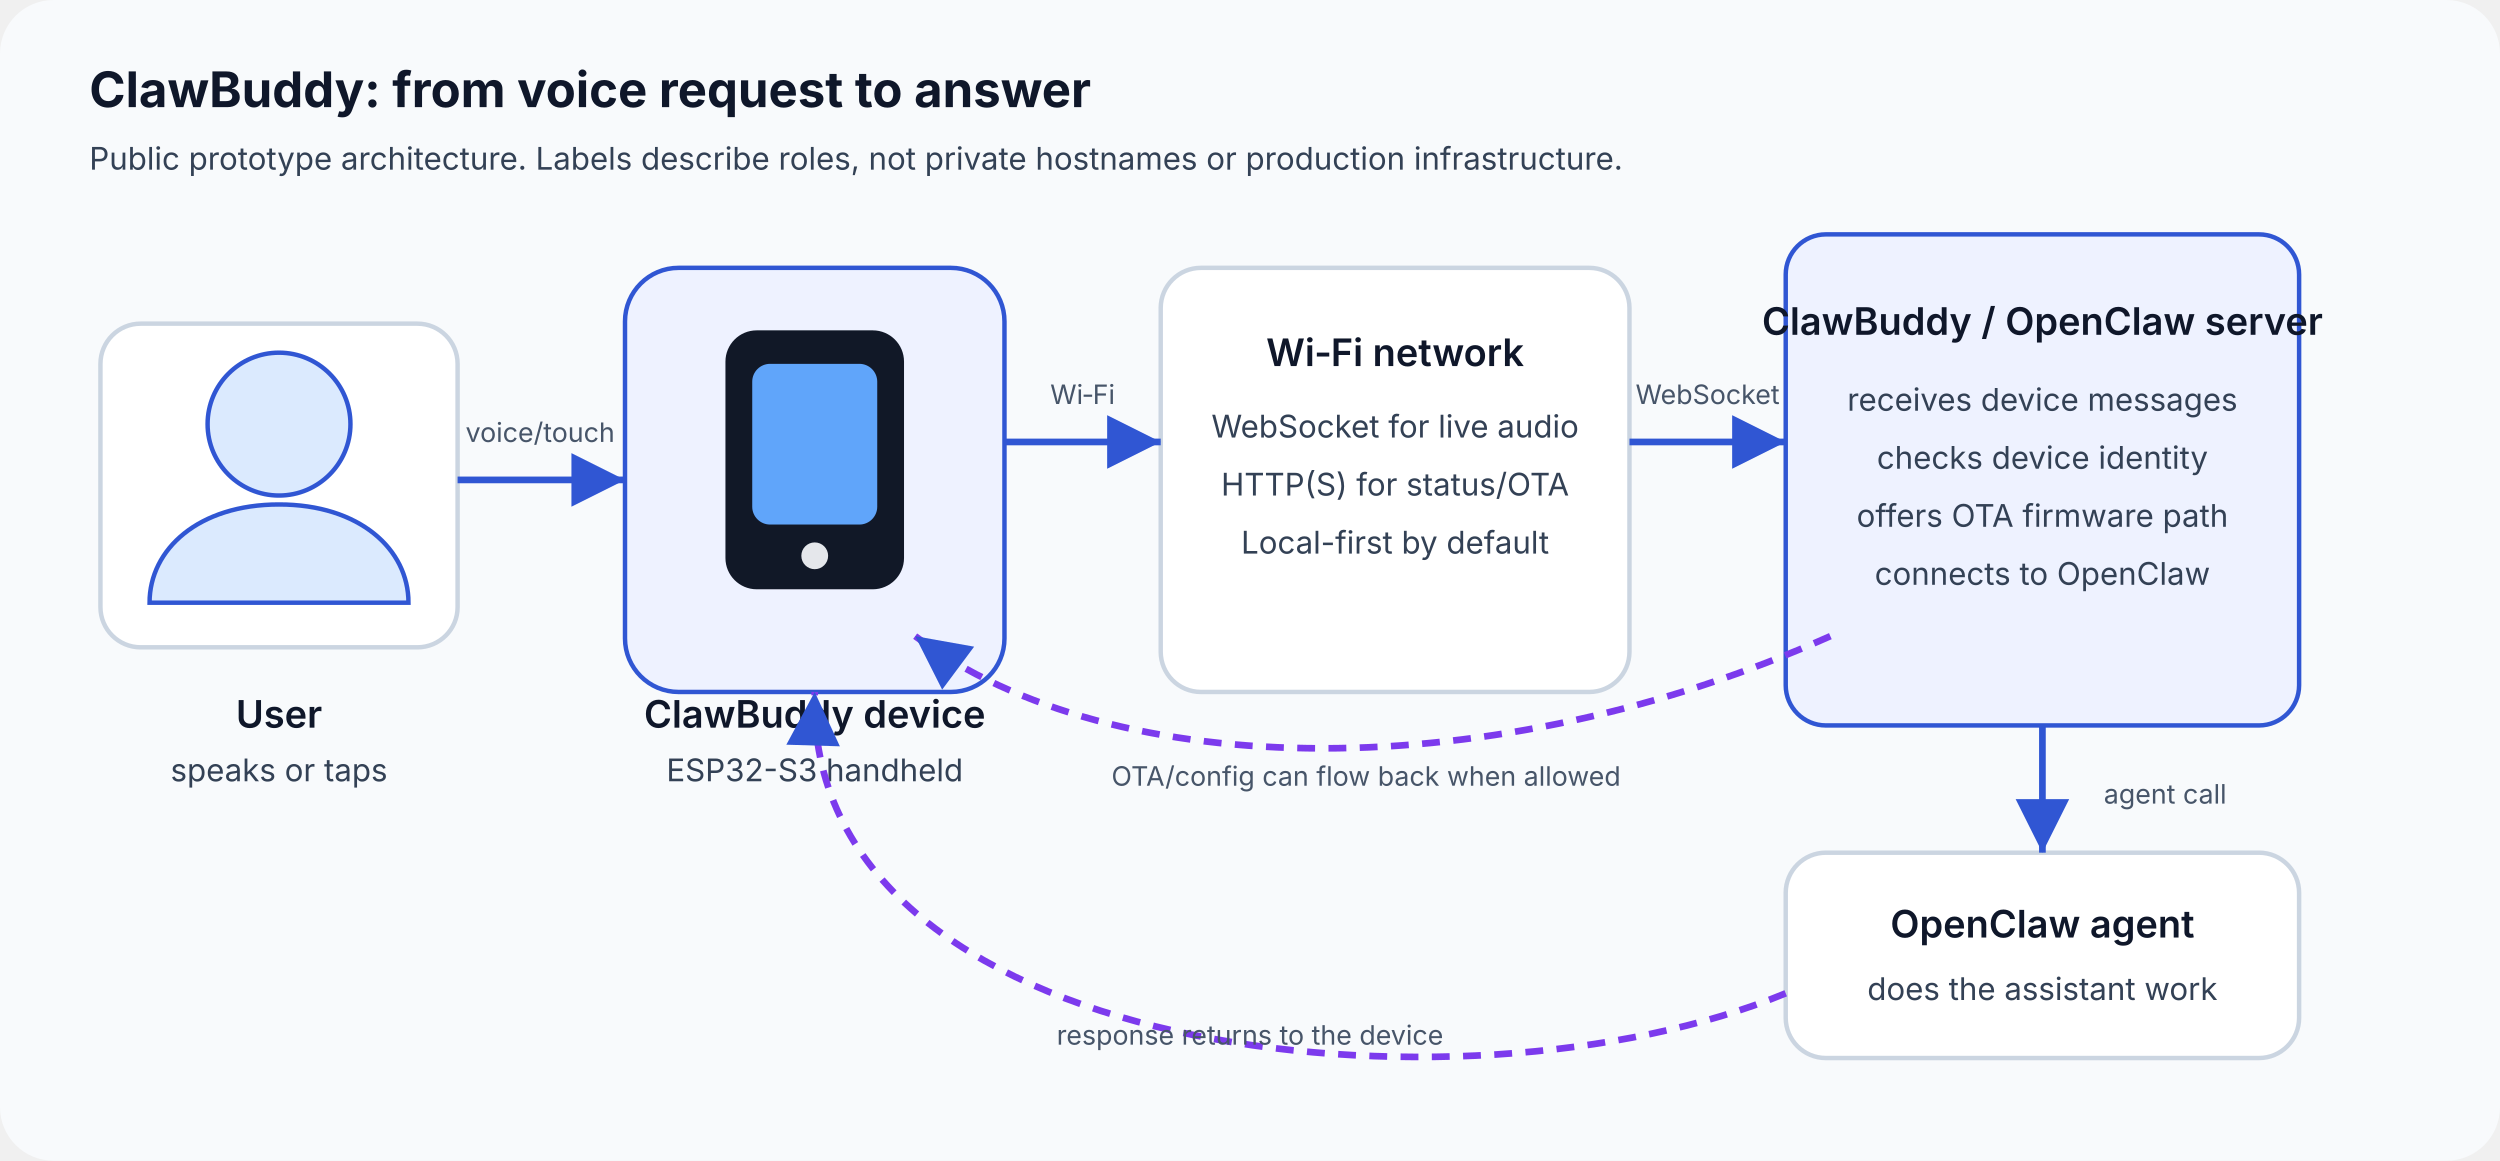
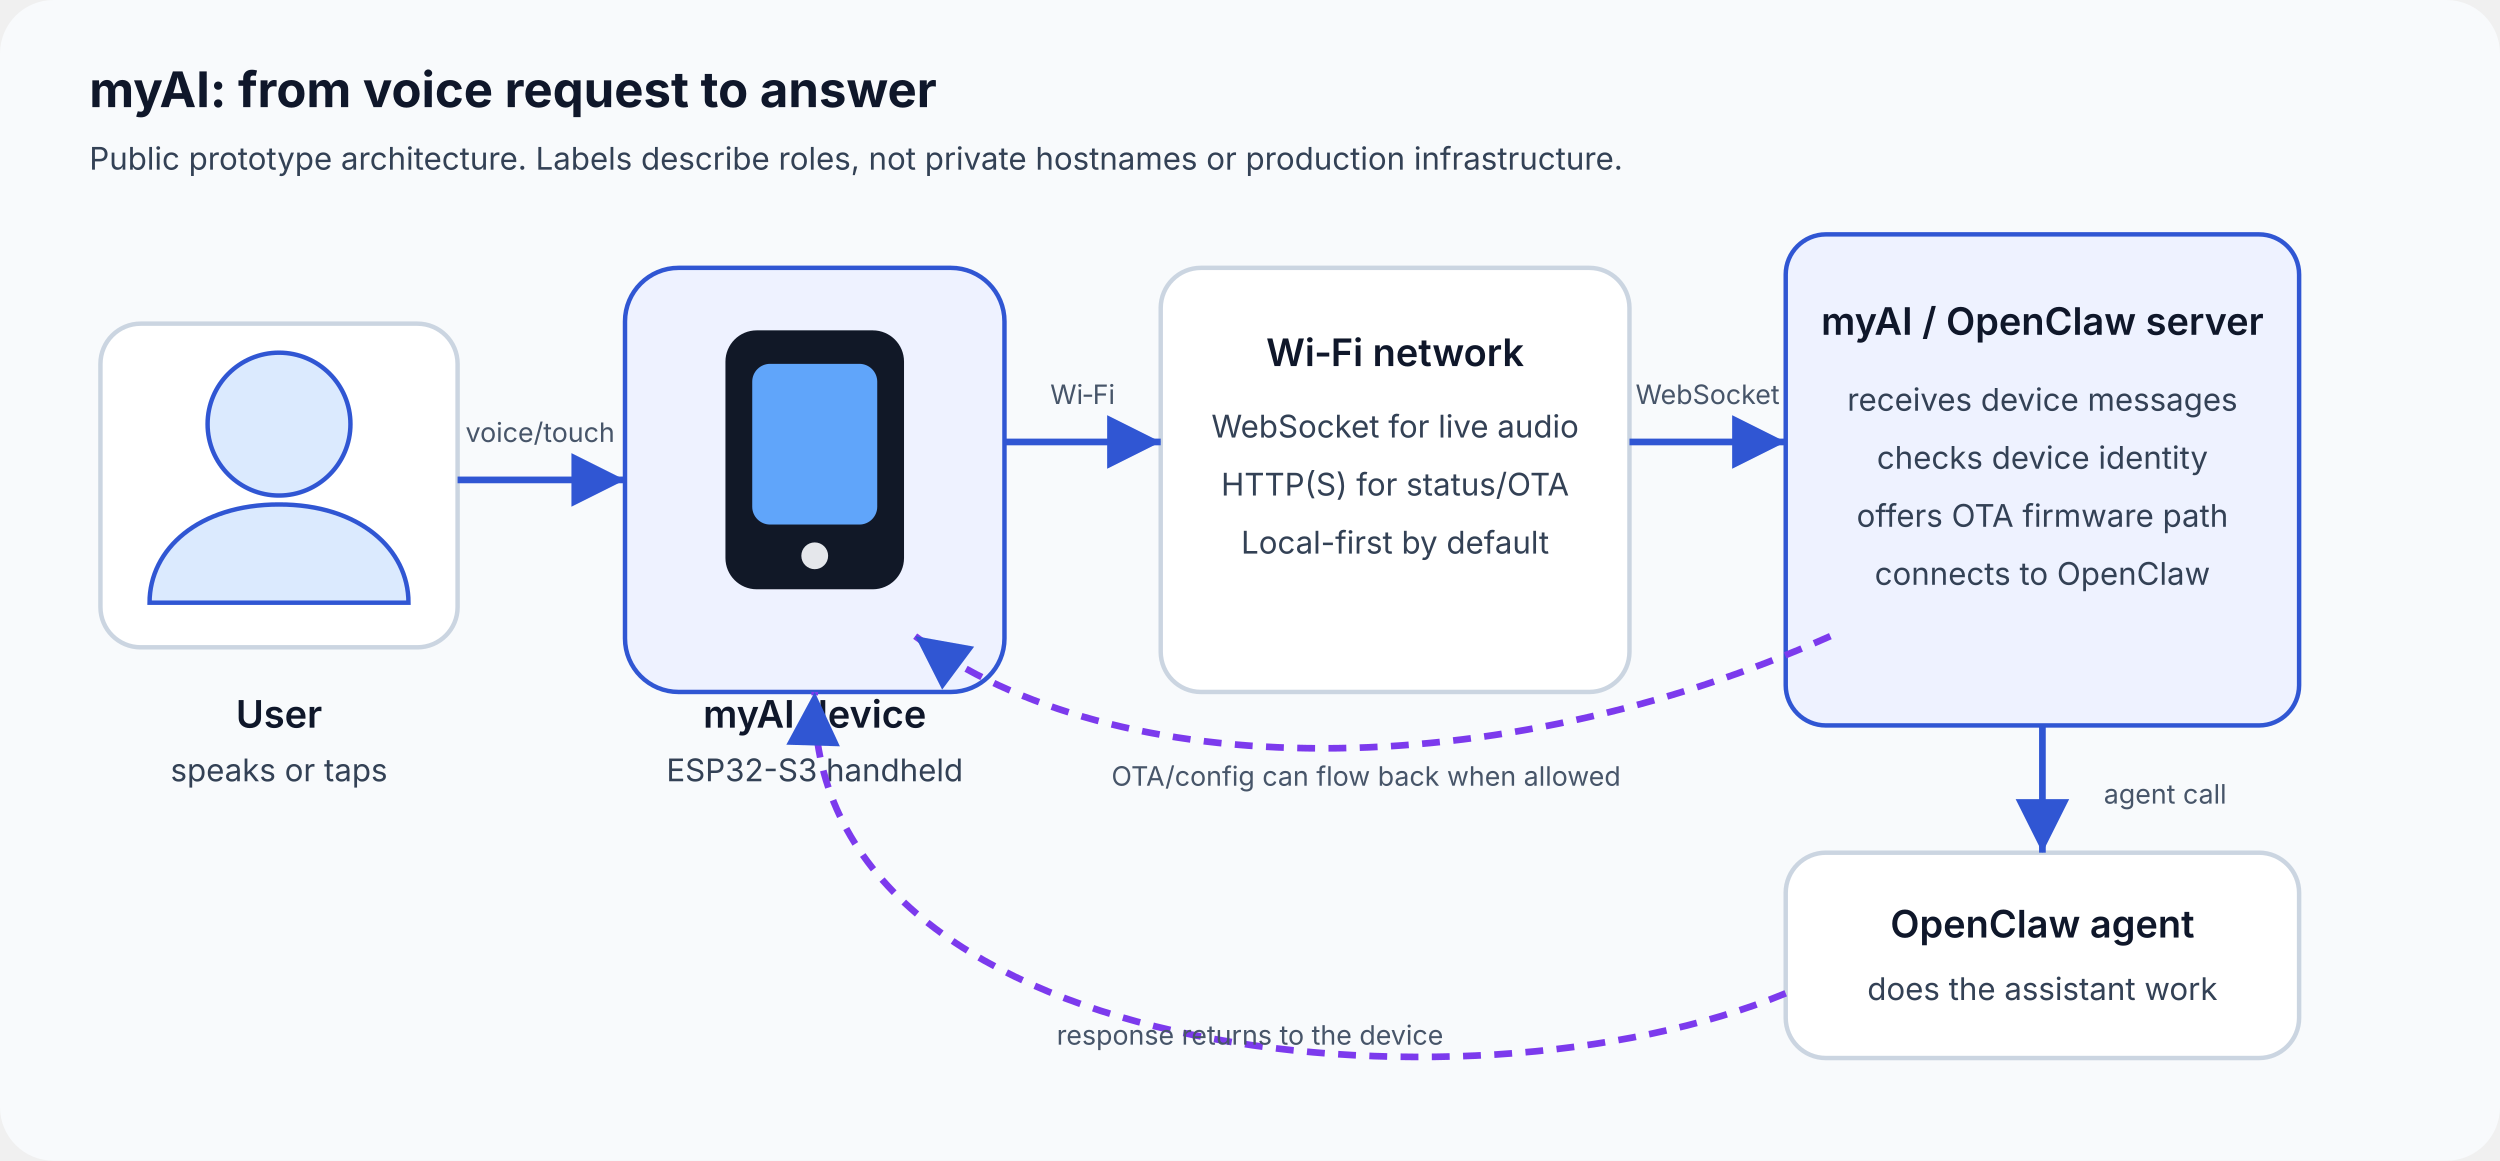
<svg xmlns="http://www.w3.org/2000/svg" width="1120" height="520" viewBox="0 0 1120 520" role="img" aria-labelledby="title desc">
  <defs>
    <marker id="arrow" markerWidth="12" markerHeight="12" refX="10" refY="6" orient="auto">
      <path d="M2,2 L10,6 L2,10 Z" fill="#3056d3" />
    </marker>
    <style>
      .bg{fill:#f8fafc}.card{fill:#fff;stroke:#cbd5e1;stroke-width:2}.accent{fill:#eef2ff;stroke:#3056d3;stroke-width:2}.optional{fill:#f0fdf4;stroke:#16a34a;stroke-width:2}.title{font:700 22px system-ui,-apple-system,Segoe UI,sans-serif;fill:#0f172a}.label{font:600 17px system-ui,-apple-system,Segoe UI,sans-serif;fill:#0f172a}.small{font:14px system-ui,-apple-system,Segoe UI,sans-serif;fill:#334155}.tiny{font:12px system-ui,-apple-system,Segoe UI,sans-serif;fill:#475569}.line{stroke:#3056d3;stroke-width:3;fill:none;marker-end:url(#arrow)}.return{stroke:#7c3aed;stroke-width:3;fill:none;stroke-dasharray:8 6;marker-end:url(#arrow)}
    </style>
  </defs>
  <rect class="bg" width="1120" height="520" rx="24" />
-   <text x="40" y="48" class="title">ClawBuddy: from voice request to answer</text>
+   <text x="40" y="48" class="title">myAI: from voice request to answer</text>
  <text x="40" y="76" class="small">Public prototype architecture. Labels describe roles, not private hostnames or production infrastructure.</text>
  <rect x="45" y="145" width="160" height="145" rx="18" class="card" />
  <circle cx="125" cy="190" r="32" fill="#dbeafe" stroke="#3056d3" stroke-width="2" />
  <path d="M125 226c-36 0-58 20-58 44h116c0-24-22-44-58-44z" fill="#dbeafe" stroke="#3056d3" stroke-width="2" />
  <text x="125" y="326" text-anchor="middle" class="label">User</text>
  <text x="125" y="350" text-anchor="middle" class="small">speaks or taps</text>
  <rect x="280" y="120" width="170" height="190" rx="24" class="accent" />
  <rect x="325" y="148" width="80" height="116" rx="14" fill="#111827" />
  <rect x="337" y="163" width="56" height="72" rx="8" fill="#60a5fa" />
  <circle cx="365" cy="249" r="6" fill="#e5e7eb" />
-   <text x="365" y="326" text-anchor="middle" class="label">ClawBuddy device</text>
+   <text x="365" y="326" text-anchor="middle" class="label">myAI device</text>
  <text x="365" y="350" text-anchor="middle" class="small">ESP32-S3 handheld</text>
  <rect x="520" y="120" width="210" height="190" rx="18" class="card" />
  <text x="625" y="164" text-anchor="middle" class="label">Wi‑Fi network</text>
  <text x="625" y="196" text-anchor="middle" class="small">WebSocket for live audio</text>
  <text x="625" y="222" text-anchor="middle" class="small">HTTP(S) for status/OTA</text>
  <text x="625" y="248" text-anchor="middle" class="small">Local-first by default</text>
  <rect x="800" y="105" width="230" height="220" rx="18" class="accent" />
-   <text x="915" y="150" text-anchor="middle" class="label">ClawBuddy / OpenClaw server</text>
+   <text x="915" y="150" text-anchor="middle" class="label">myAI / OpenClaw server</text>
  <text x="915" y="184" text-anchor="middle" class="small">receives device messages</text>
  <text x="915" y="210" text-anchor="middle" class="small">checks device identity</text>
  <text x="915" y="236" text-anchor="middle" class="small">offers OTA firmware path</text>
  <text x="915" y="262" text-anchor="middle" class="small">connects to OpenClaw</text>
  <rect x="800" y="382" width="230" height="92" rx="18" class="card" />
  <text x="915" y="420" text-anchor="middle" class="label">OpenClaw agent</text>
  <text x="915" y="448" text-anchor="middle" class="small">does the assistant work</text>
  <path d="M205 215 H280" class="line" />
  <text x="242" y="198" text-anchor="middle" class="tiny">voice/touch</text>
  <path d="M450 198 H520" class="line" />
  <text x="485" y="181" text-anchor="middle" class="tiny">Wi‑Fi</text>
  <path d="M730 198 H800" class="line" />
  <text x="765" y="181" text-anchor="middle" class="tiny">WebSocket</text>
  <path d="M915 325 V382" class="line" />
  <text x="970" y="360" text-anchor="middle" class="tiny">agent call</text>
  <path d="M800 445 C655 505 360 475 365 310" class="return" />
  <text x="560" y="468" text-anchor="middle" class="tiny">response returns to the device</text>
  <path d="M820 285 C670 352 500 352 410 285" class="return" />
  <text x="612" y="352" text-anchor="middle" class="tiny">OTA/config can flow back when allowed</text>
</svg>
